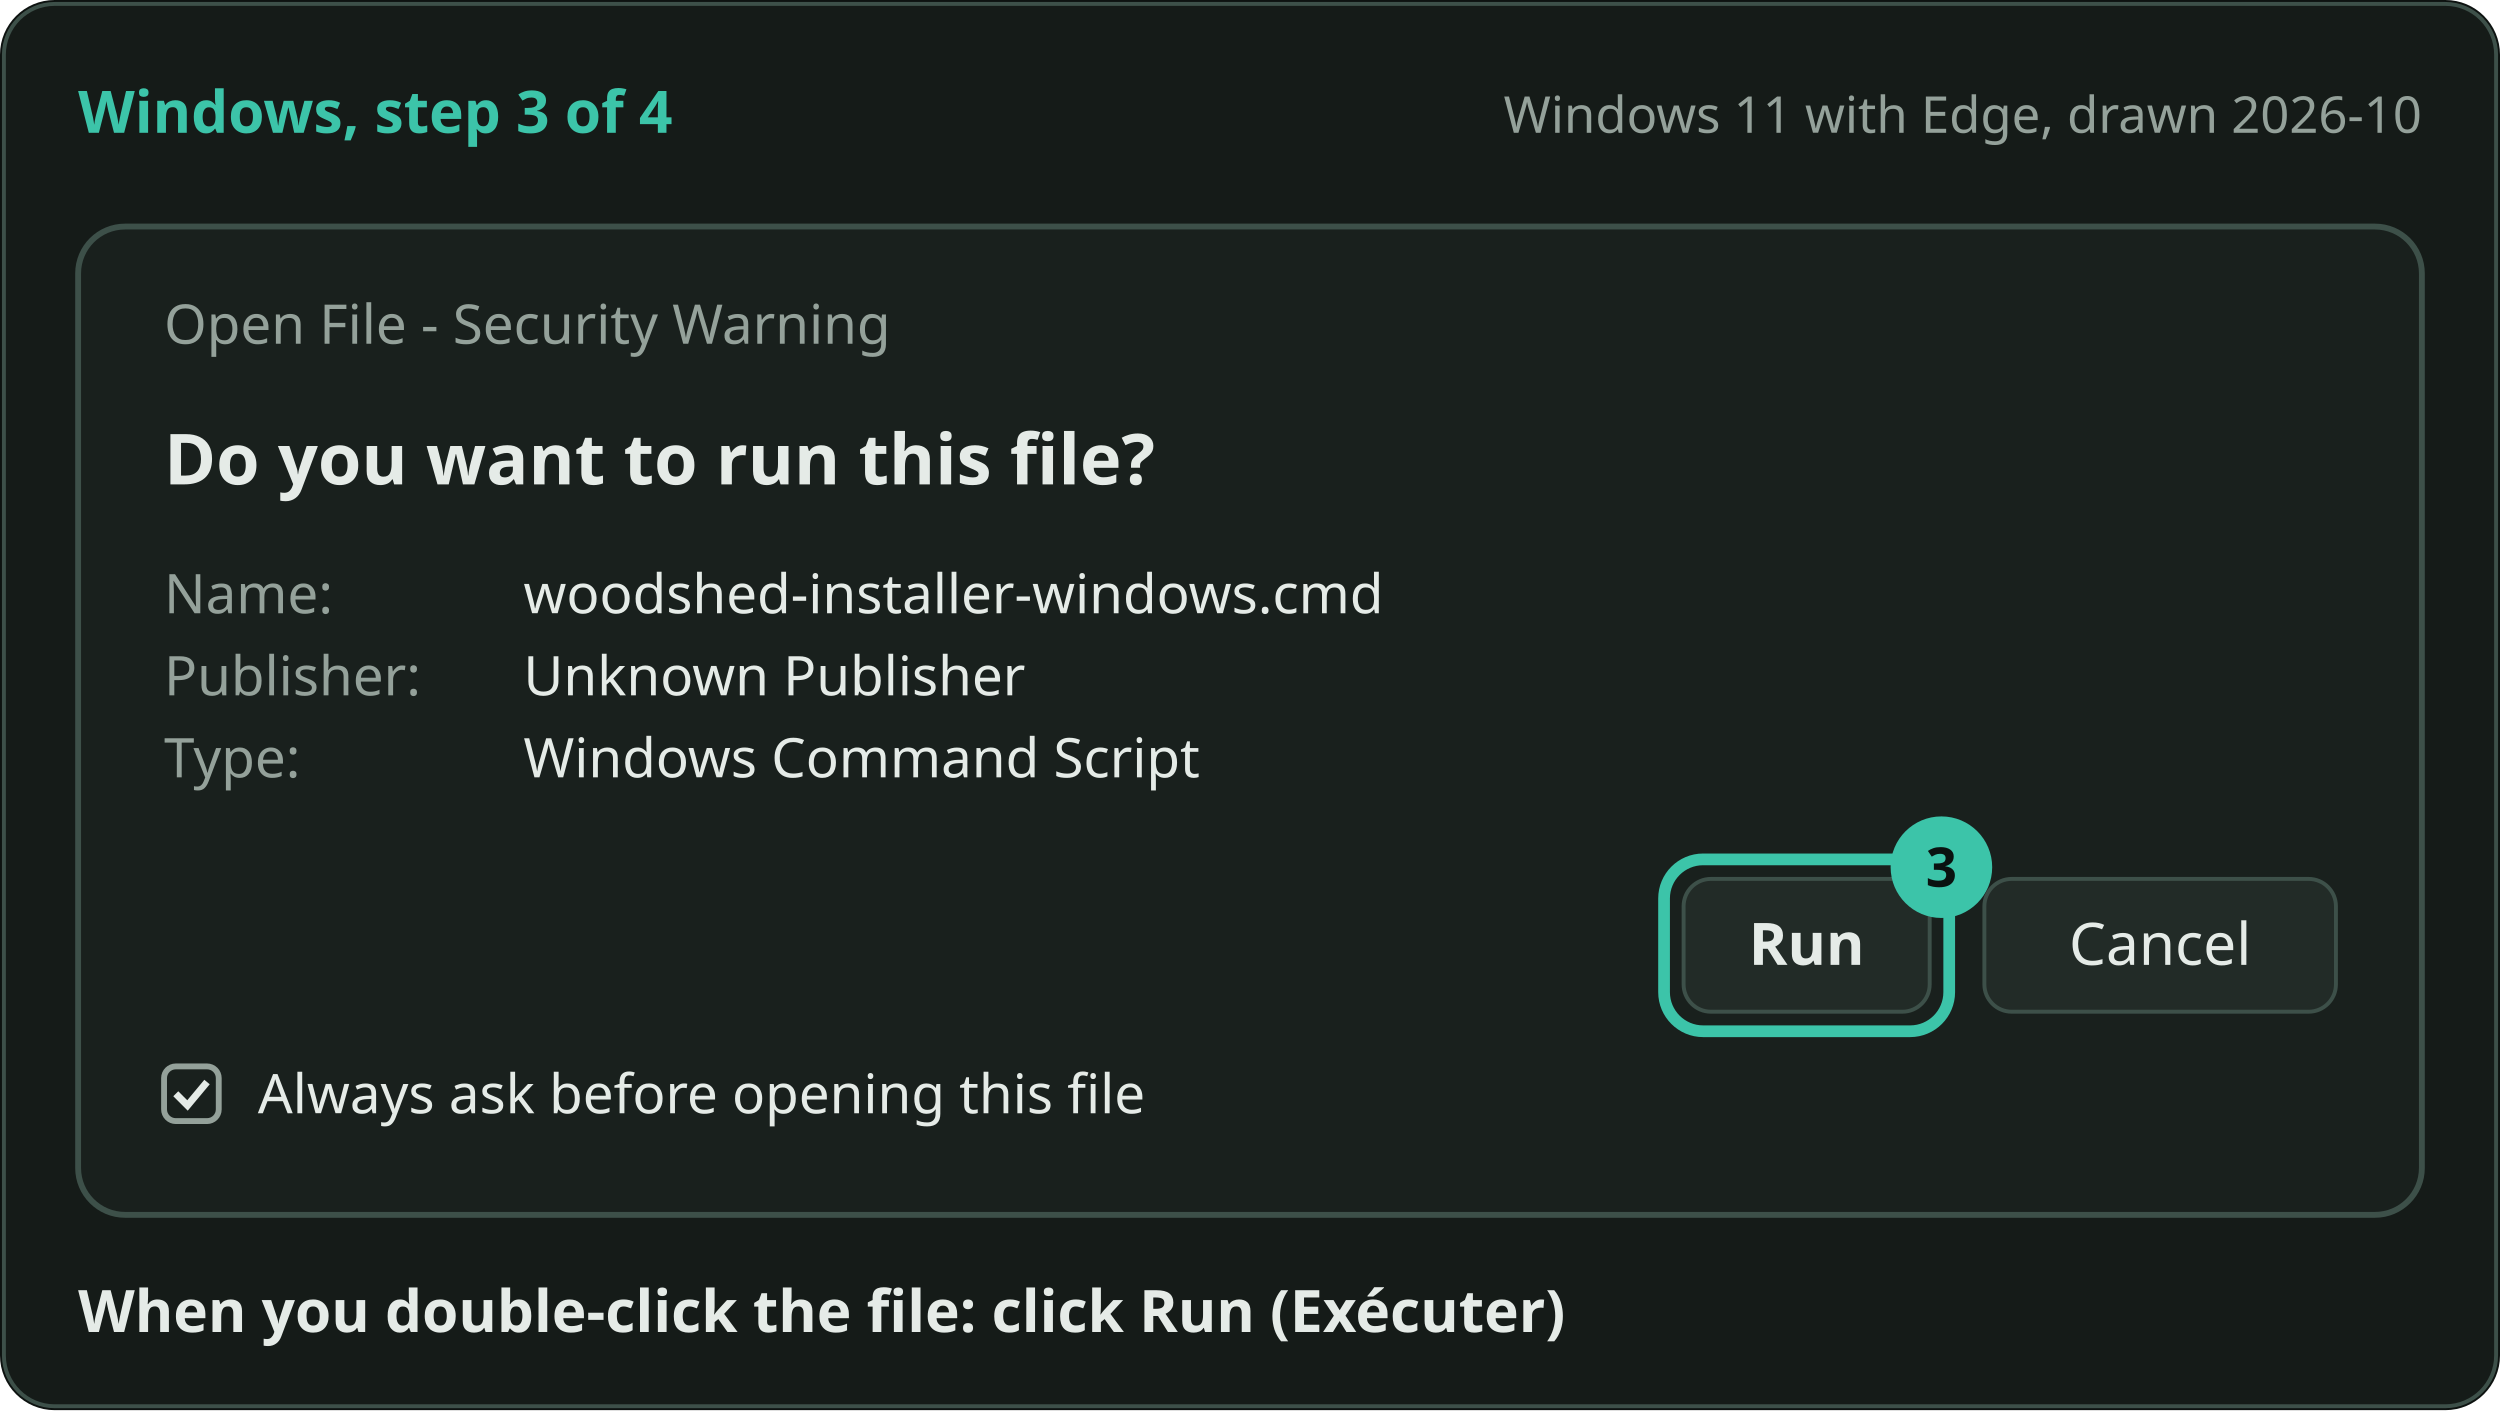
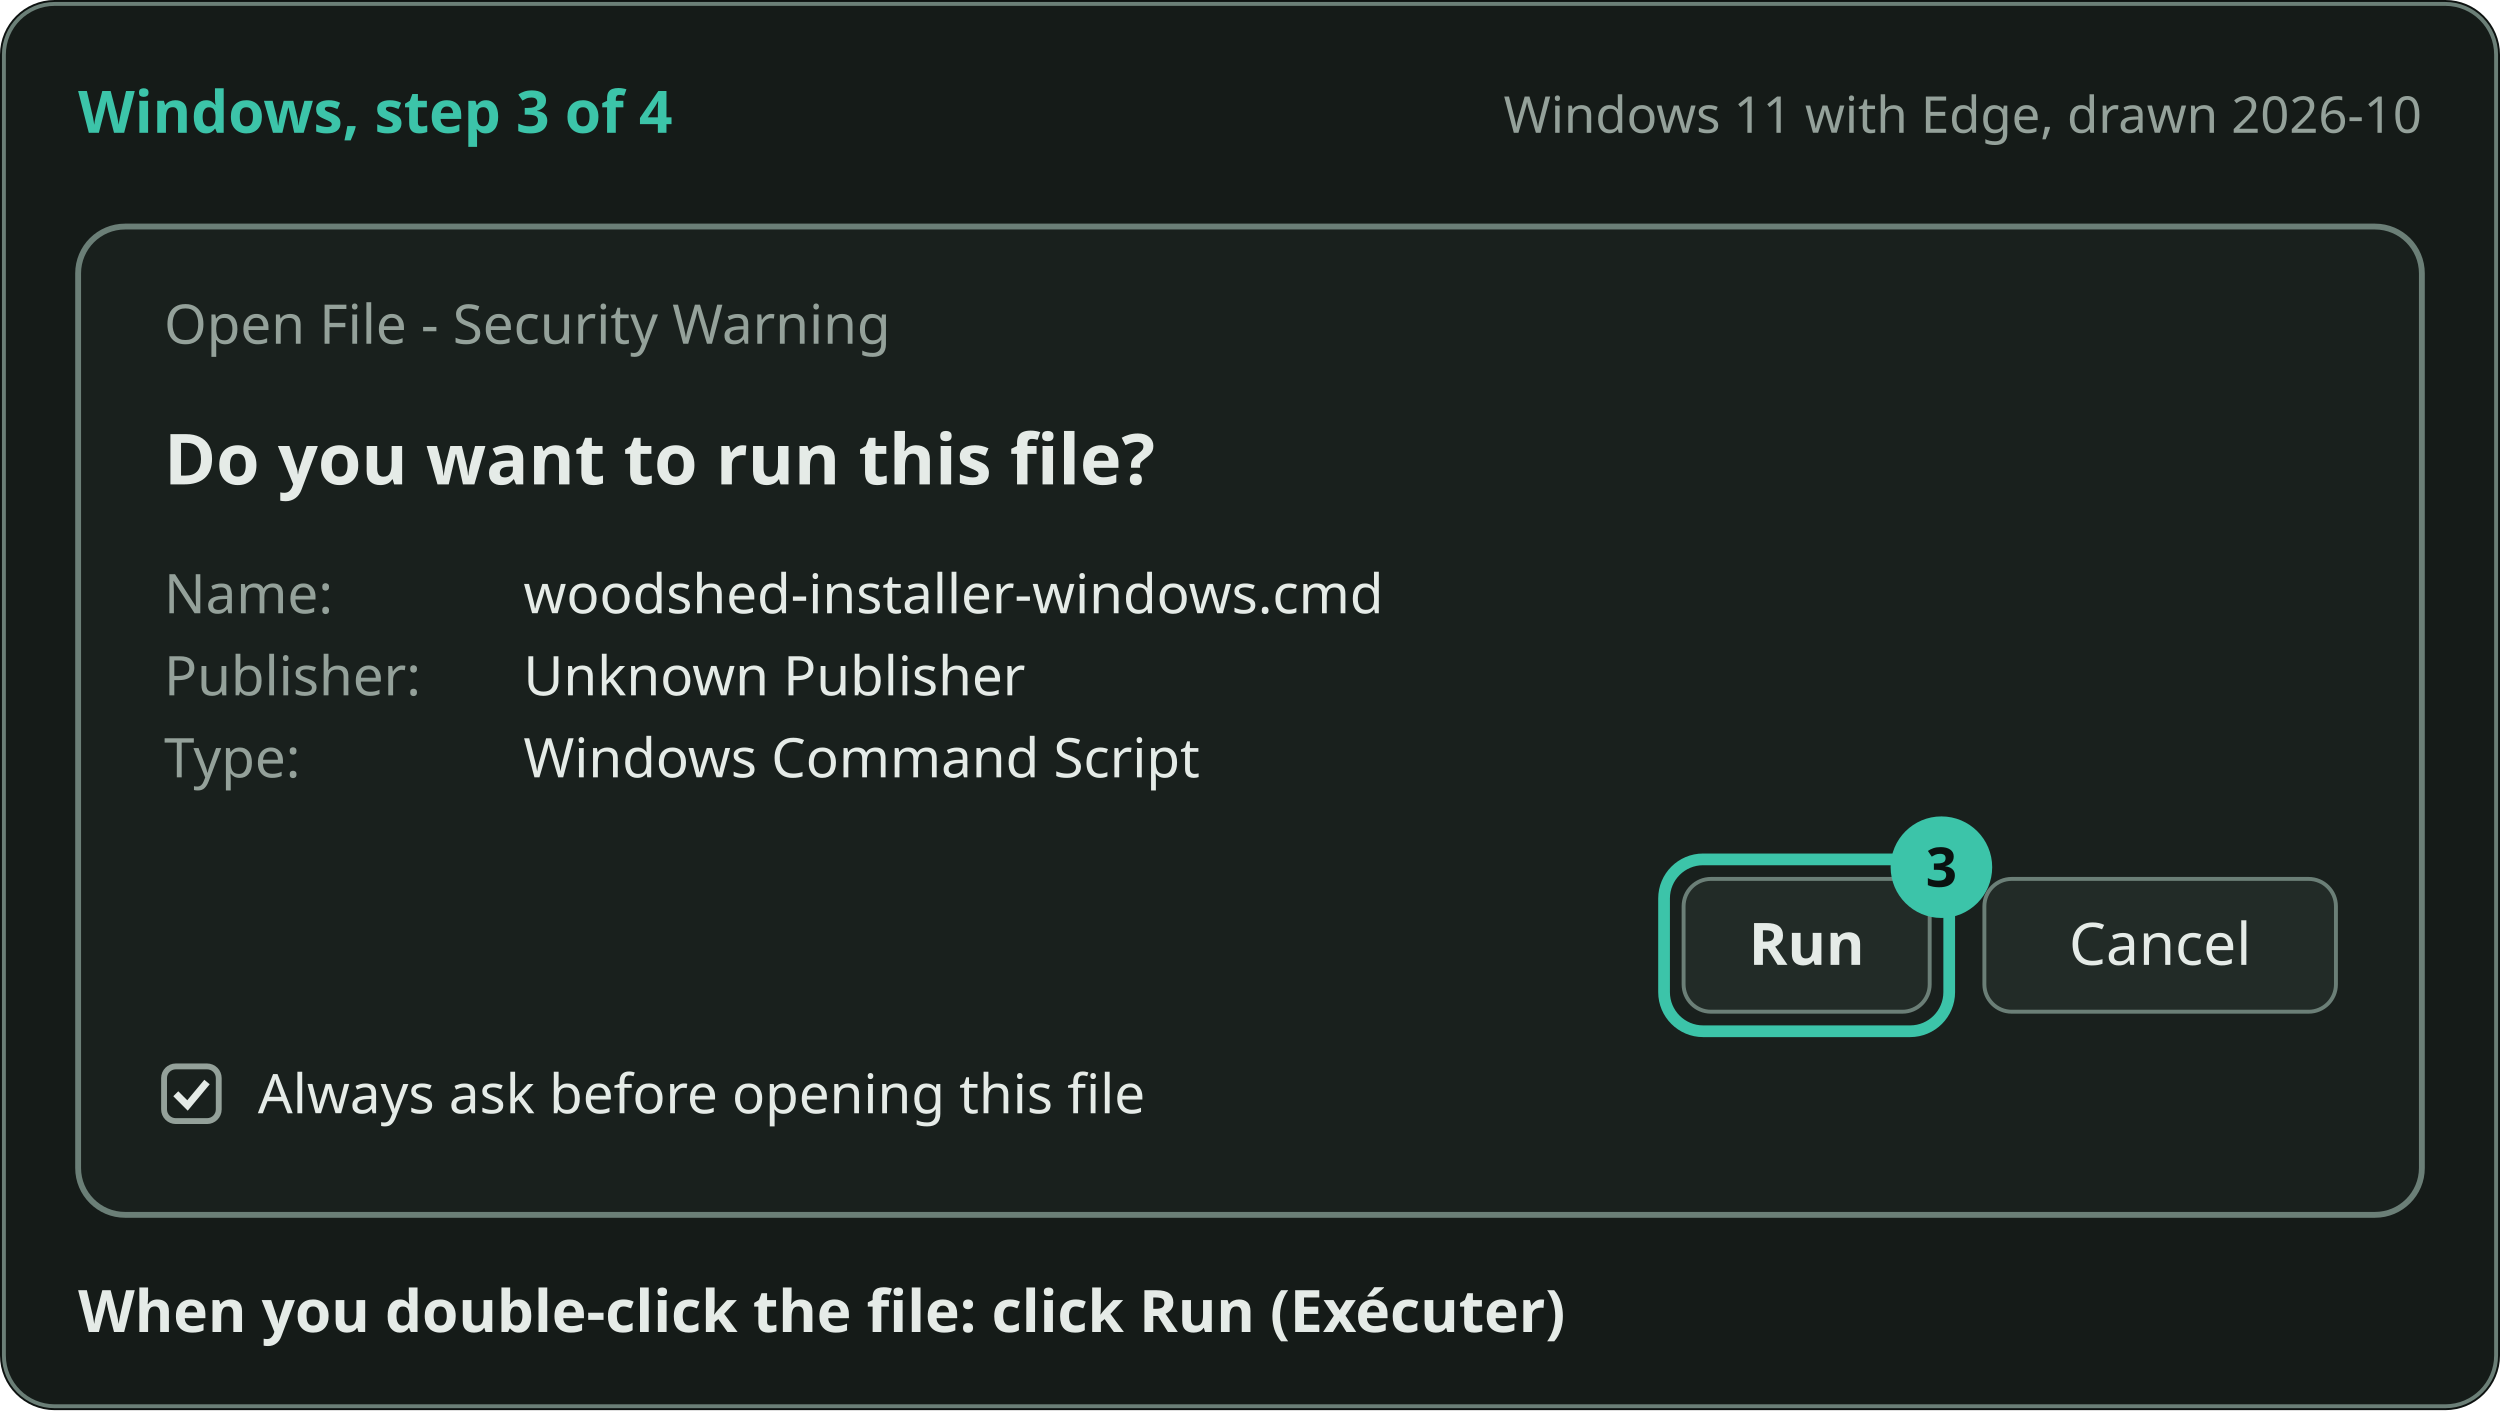
<svg xmlns="http://www.w3.org/2000/svg" viewBox="0 0 640 361" width="640" height="361" role="img" aria-labelledby="t d" font-family="Atkinson Hyperlegible, sans-serif">
  <rect width="640" height="361" rx="14" fill="#0d1210" />
-   <rect x="1" y="1" width="638" height="359" rx="13" fill="#151b18" stroke="#3d5049" />
+   <rect x="1" y="1" width="638" height="359" rx="13" fill="#151b18" stroke="#6b7f77" />
  <text x="20" y="34" font-size="15" fill="#3cc4a9" font-weight="700">Windows, step 3 of 4</text>
  <text x="620" y="34" font-size="13" fill="#94a19a" text-anchor="end">Windows 11 with Edge, drawn 2026-10</text>
-   <rect x="20" y="58" width="600" height="253" rx="12" fill="#19201d" stroke="#3d5049" stroke-width="1.5" />
+   <rect x="20" y="58" width="600" height="253" rx="12" fill="#19201d" stroke="#6b7f77" stroke-width="1.5" />
  <text x="42" y="88" font-size="14" fill="#94a19a">Open File - Security Warning</text>
  <text x="42" y="124" font-size="18" fill="#e5ebe7" font-weight="700">Do you want to run this file?</text>
  <text x="42" y="157" font-size="14" fill="#94a19a">Name:</text>
  <text x="134" y="157" font-size="14" fill="#e5ebe7">woodshed-installer-windows.cmd</text>
  <text x="42" y="178" font-size="14" fill="#94a19a">Publisher:</text>
  <text x="134" y="178" font-size="14" fill="#e5ebe7">Unknown Publisher</text>
  <text x="42" y="199" font-size="14" fill="#94a19a">Type:</text>
  <text x="134" y="199" font-size="14" fill="#e5ebe7">Windows Command Script</text>
-   <rect x="431" y="225" width="63" height="34" rx="7" fill="#222b27" stroke="#3d5049" stroke-width="1" />
+   <rect x="431" y="225" width="63" height="34" rx="7" fill="#222b27" stroke="#6b7f77" stroke-width="1" />
  <text x="462.5" y="247" font-size="15" fill="#e5ebe7" font-weight="700" text-anchor="middle">Run</text>
  <rect x="426" y="220" width="73" height="44" rx="10" fill="none" stroke="#3cc4a9" stroke-width="3" />
  <circle cx="497" cy="222" r="13" fill="#3cc4a9" />
  <text x="497" y="227" font-size="14" fill="#0a1210" font-weight="700" text-anchor="middle">3</text>
-   <rect x="508" y="225" width="90" height="34" rx="7" fill="#222b27" stroke="#3d5049" stroke-width="1" />
+   <rect x="508" y="225" width="90" height="34" rx="7" fill="#222b27" stroke="#6b7f77" stroke-width="1" />
  <text x="553" y="247" font-size="15" fill="#e5ebe7" text-anchor="middle">Cancel</text>
  <rect x="42" y="273" width="14" height="14" rx="3" fill="none" stroke="#94a19a" stroke-width="1.5" />
  <path d="M45 280l3 3l5-6" fill="none" stroke="#e5ebe7" stroke-width="1.8" />
  <text x="66" y="285" font-size="14" fill="#e5ebe7">Always ask before opening this file</text>
  <text x="20" y="341" font-size="15" fill="#e5ebe7" font-weight="700">When you double-click the file: click Run (Exécuter)</text>
</svg>
